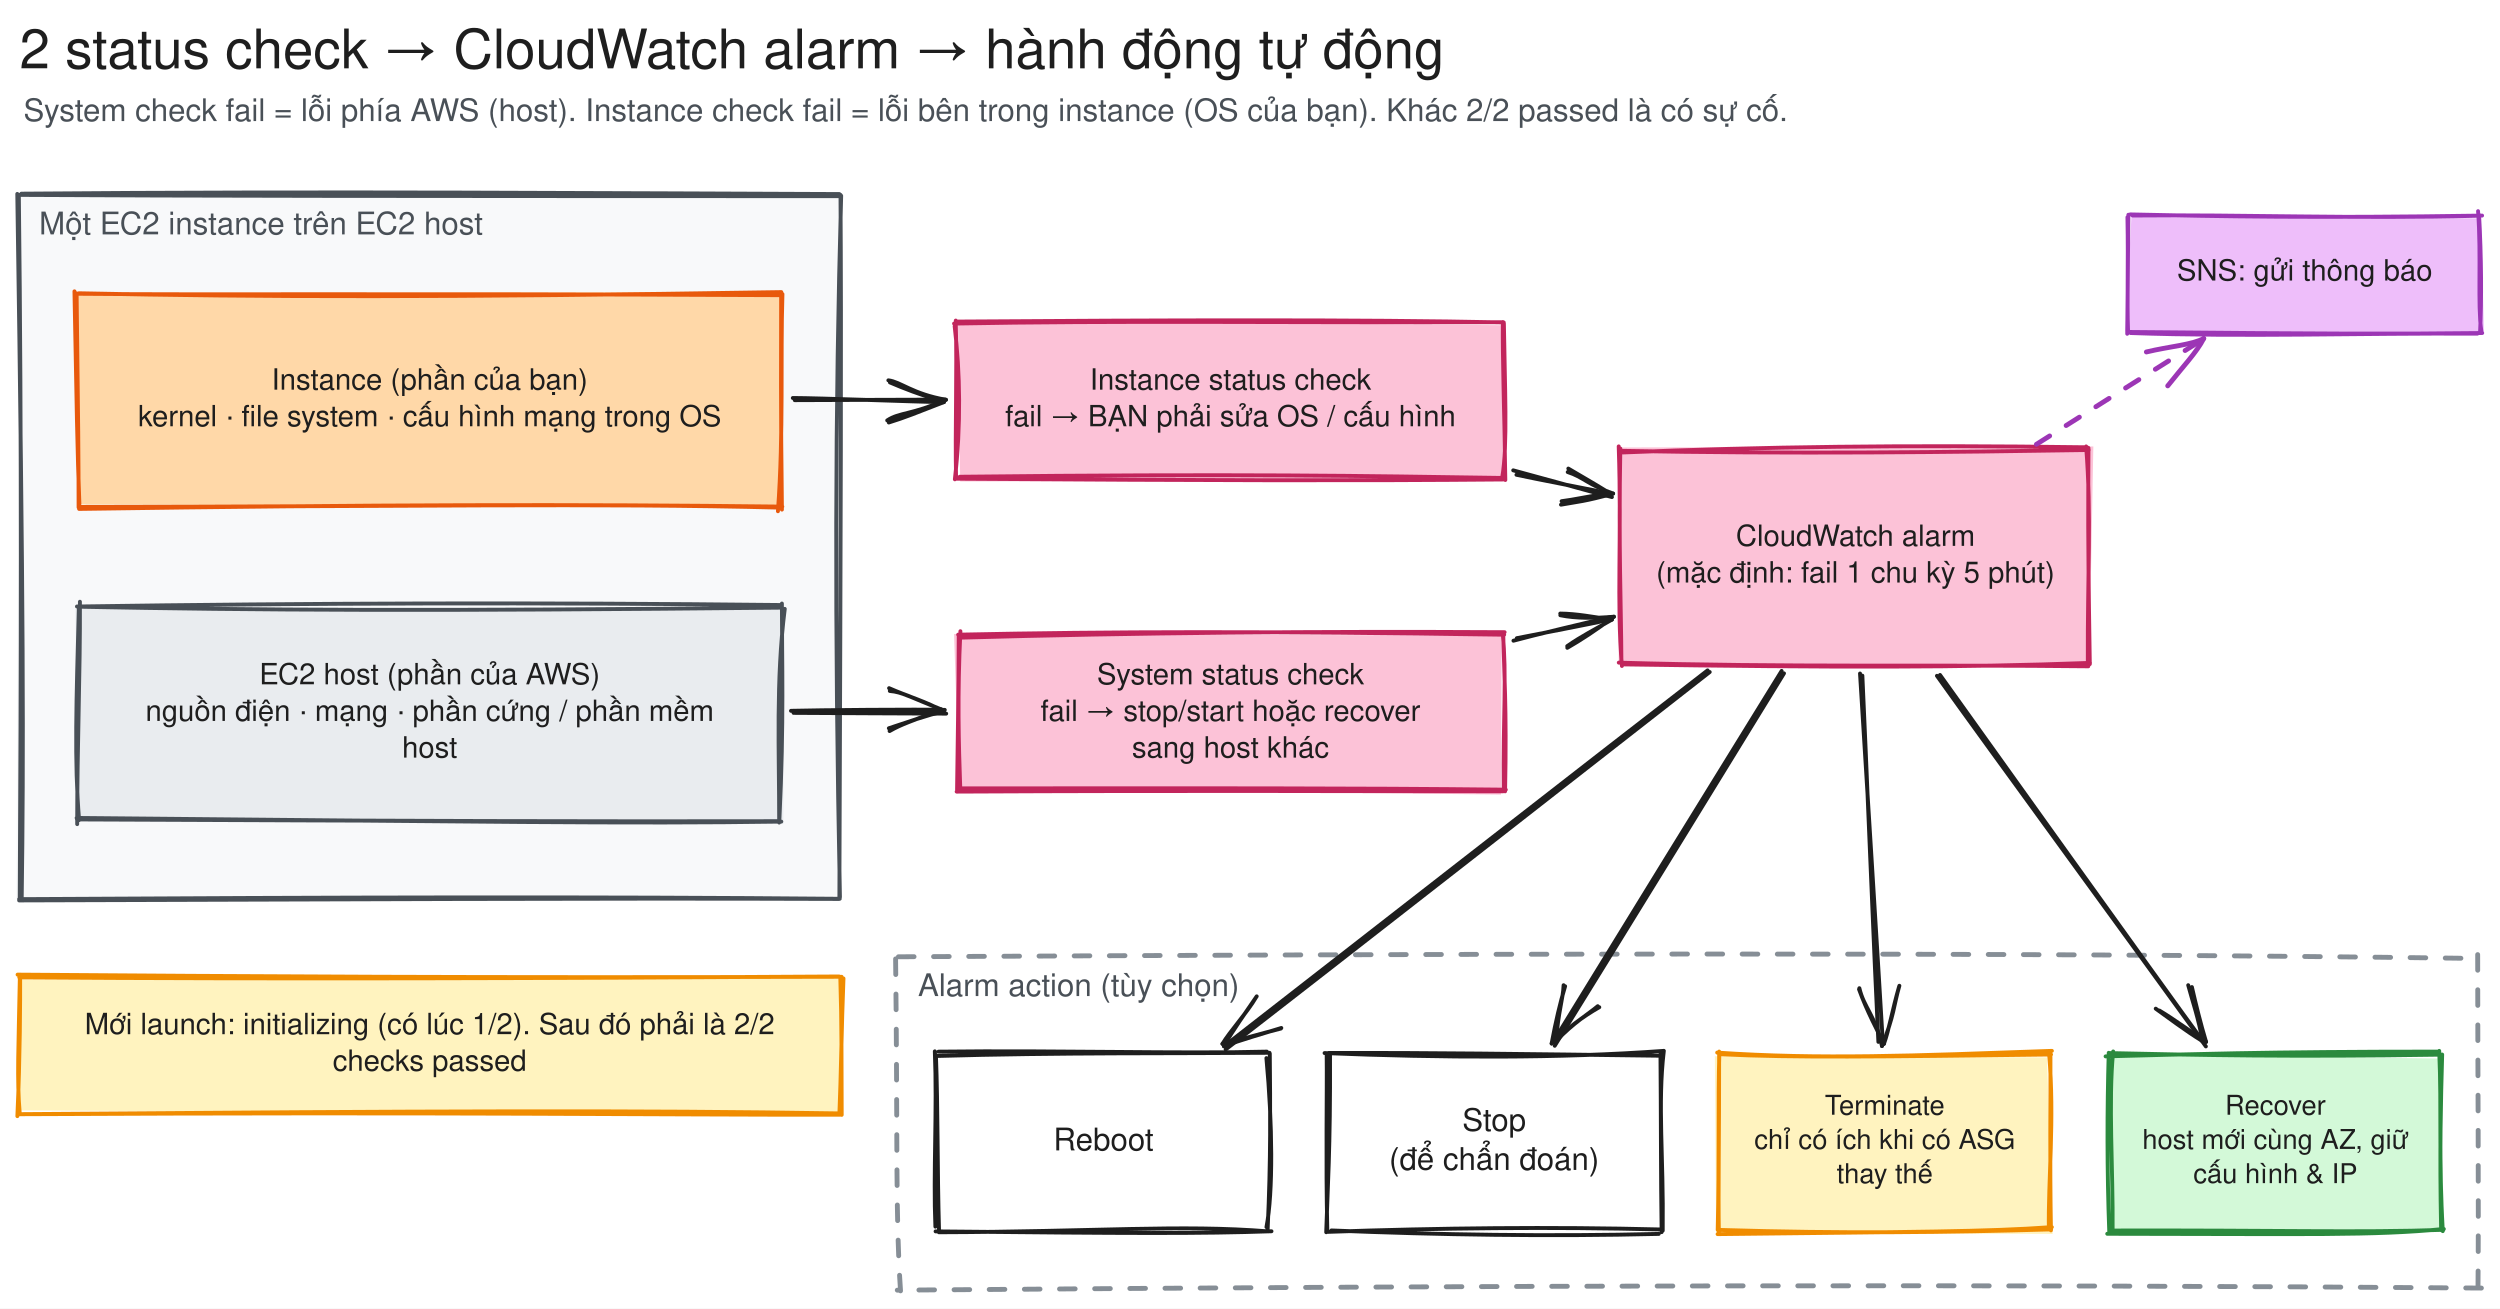
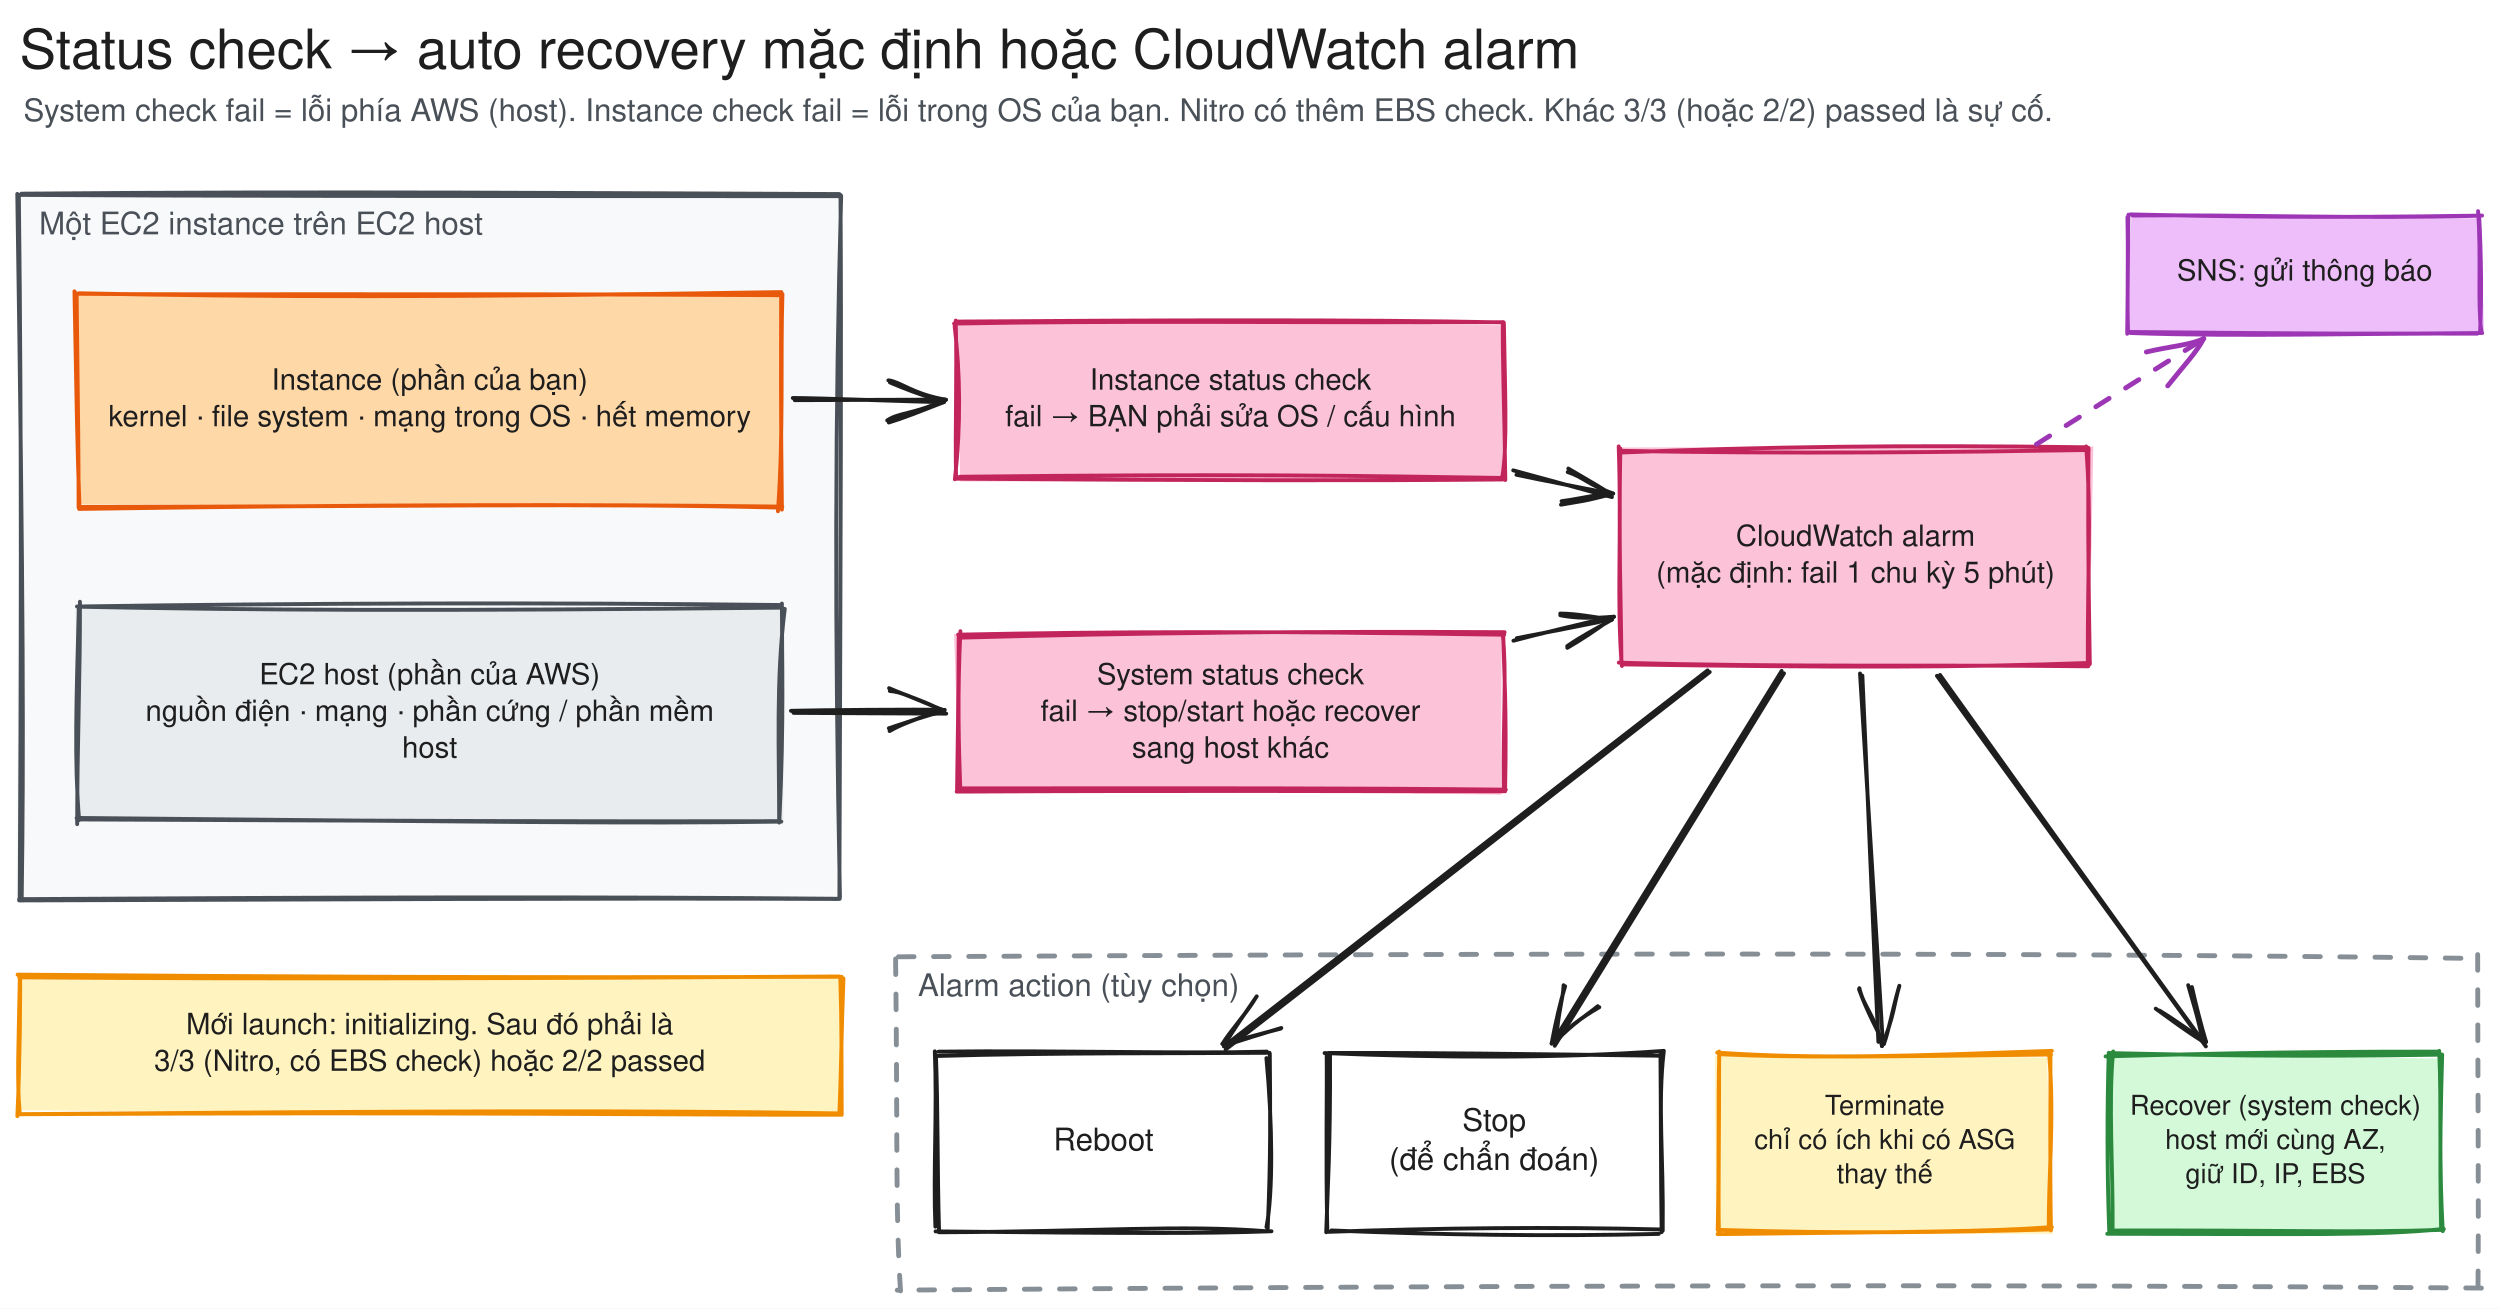
<svg xmlns="http://www.w3.org/2000/svg" version="1.1" viewBox="0 0 1280 670" width="1280" height="670">
  <defs>
    <style>
      @font-face {
        font-family: "Virgil";
        src: url("https://excalidraw.com/Virgil.woff2");
      }
      @font-face {
        font-family: "Cascadia";
        src: url("https://excalidraw.com/Cascadia.woff2");
      }
    </style>
  </defs>
  <rect x="0" y="0" width="1280" height="670" fill="#ffffff" />
-   <g transform="translate(10 10) rotate(0 363.86 17.5)">
-     <text x="0" y="25" font-family="Helvetica, Segoe UI Emoji" font-size="28px" fill="#1e1e1e" text-anchor="start" style="white-space: pre;" direction="ltr">2 status check → CloudWatch alarm → hành động tự động</text>
-   </g>
-   <g transform="translate(12 48) rotate(0 469.92 10)">
-     <text x="0" y="14" font-family="Helvetica, Segoe UI Emoji" font-size="16px" fill="#495057" text-anchor="start" style="white-space: pre;" direction="ltr">System check fail = lỗi phía AWS (host). Instance check fail = lỗi bên trong instance (OS của bạn). Khác 2/2 passed là có sự cố.</text>
+   <g transform="translate(10 10) rotate(0 405.05 17.5)">
+     <text x="0" y="25" font-family="Helvetica, Segoe UI Emoji" font-size="28px" fill="#1e1e1e" text-anchor="start" style="white-space: pre;" direction="ltr">Status check → auto recovery mặc định hoặc CloudWatch alarm</text>
+   </g>
+   <g transform="translate(12 48) rotate(0 536 10)">
+     <text x="0" y="14" font-family="Helvetica, Segoe UI Emoji" font-size="16px" fill="#495057" text-anchor="start" style="white-space: pre;" direction="ltr">System check fail = lỗi phía AWS (host). Instance check fail = lỗi trong OS của bạn. Nitro có thêm EBS check. Khác 3/3 (hoặc 2/2) passed là sự cố.</text>
  </g>
  <g stroke-linecap="round" transform="translate(10 100) rotate(0 210 180)">
    <path d="M0.3 0.69 L419.93 1.6 L418.47 358.6 L-1.69 360.15" stroke="none" stroke-width="0" fill="#f8f9fa" />
    <path d="M0.94 -0.84 C154.55 -2.19, 308.81 -1.03, 419.75 -0.65 M-0.31 -0.21 C91.87 0.32, 183.2 0.38, 419.62 0.45 M420.68 0.21 C417.59 108.99, 417.24 219.56, 420.05 359.32 M420.34 -0.23 C420.85 76.38, 420.5 151.53, 419.76 359.65 M419.63 360.27 C291.89 359.77, 163.28 360.58, -0.2 361.02 M419.96 360.17 C293.75 359.04, 167.36 359.38, -0.22 360.36 M1.12 359.56 C2.11 287.19, 2.12 214.91, -1.15 -0.72 M0.1 359.67 C0.72 243.88, 1.15 128.68, -0.35 -0.14" stroke="#495057" stroke-width="2" fill="none" />
  </g>
  <g transform="translate(20 106) rotate(0 123.2 10)">
    <text x="0" y="14" font-family="Helvetica, Segoe UI Emoji" font-size="16px" fill="#495057" text-anchor="start" style="white-space: pre;" direction="ltr">Một EC2 instance trên EC2 host</text>
  </g>
  <g stroke-linecap="round" transform="translate(460 490) rotate(0 405 85)">
    <path d="M-0.01 -0.13 C275.26 -1.54, 548.94 -2.76, 809.86 0.74 M808.57 -1.24 C808.57 60.24, 809.19 121.44, 808.72 171.27 M810.47 169.49 C560.05 167.51, 311.35 168.11, -0.59 170.56 M1.07 170.92 C-1.63 131.27, -0.33 92.88, -1.46 0.07" stroke="#868e96" stroke-width="2.5" fill="none" stroke-dasharray="8 10" />
  </g>
  <g transform="translate(470 496) rotate(0 87.6 10)">
    <text x="0" y="14" font-family="Helvetica, Segoe UI Emoji" font-size="16px" fill="#495057" text-anchor="start" style="white-space: pre;" direction="ltr">Alarm action (tùy chọn)</text>
  </g>
  <g stroke-linecap="round" transform="translate(40 150) rotate(0 180 55)">
    <path d="M-0.03 0.23 L360.65 -0.53 L361.07 109.58 L0.51 108.26" stroke="none" stroke-width="0" fill="#ffd8a8" />
    <path d="M-0.9 0.41 C74.28 1.11, 148.33 0.11, 360.38 1.14 M0.4 0.15 C94.3 2.14, 187.08 2.34, 360.03 -0.45 M360.61 0.57 C359.56 33.42, 361.26 70.94, 358.3 111.76 M359.94 0.23 C359.91 30.14, 359.66 59.88, 360.34 110.92 M359.97 109.92 C265.71 107.52, 169.73 109.36, 0.85 109.55 M360.54 109.38 C255.68 108.14, 151.56 108.31, 0.5 110.57 M0.65 108.06 C-0.39 82.29, -0.85 53.93, -1.88 -0.84 M0.24 109.79 C0.25 87.52, 0.05 65.04, -0.77 0.2" stroke="#e8590c" stroke-width="2" fill="none" />
  </g>
-   <g transform="translate(58.45 186.25) rotate(0 161.55 18.75)">
-     <text x="161.55" y="13.25" font-family="Helvetica, Segoe UI Emoji" font-size="15px" fill="#1e1e1e" text-anchor="middle" style="white-space: pre;" direction="ltr">Instance (phần của bạn)</text>
-     <text x="161.55" y="32" font-family="Helvetica, Segoe UI Emoji" font-size="15px" fill="#1e1e1e" text-anchor="middle" style="white-space: pre;" direction="ltr">kernel · file system · cấu hình mạng trong OS</text>
+   <g transform="translate(44.09 186.25) rotate(0 175.91 18.75)">
+     <text x="175.91" y="13.25" font-family="Helvetica, Segoe UI Emoji" font-size="15px" fill="#1e1e1e" text-anchor="middle" style="white-space: pre;" direction="ltr">Instance (phần của bạn)</text>
+     <text x="175.91" y="32" font-family="Helvetica, Segoe UI Emoji" font-size="15px" fill="#1e1e1e" text-anchor="middle" style="white-space: pre;" direction="ltr">kernel · file system · mạng trong OS · hết memory</text>
  </g>
  <g stroke-linecap="round" transform="translate(40 310) rotate(0 180 55)">
    <path d="M-1.4 1.72 L361.42 1.7 L361.08 111.85 L-0.21 110.1" stroke="none" stroke-width="0" fill="#e9ecef" />
    <path d="M0.69 0.65 C90.97 2.44, 180.73 2.94, 359.81 1.12 M-0.6 0.53 C118.39 -1.26, 237.97 -1.57, 359.78 -0.23 M361.8 1.74 C357.21 38.43, 358.96 74.27, 358.94 111.16 M360.33 -0.99 C360.32 28.55, 361.44 58.92, 359.08 109.07 M360.03 110.65 C282.78 111.83, 203.21 110.65, -0.77 108.78 M359.54 110.44 C266.51 110.66, 173.9 110.34, -0.59 109.55 M-0.48 111.96 C-0.49 71.45, 1.08 35.12, 0.92 -1.91 M0.51 109.9 C-2 79.98, -0.89 49.28, 0.38 0.64" stroke="#495057" stroke-width="2" fill="none" />
  </g>
  <g transform="translate(72.4 336.875) rotate(0 147.6 28.125)">
    <text x="147.6" y="13.5" font-family="Helvetica, Segoe UI Emoji" font-size="15px" fill="#1e1e1e" text-anchor="middle" style="white-space: pre;" direction="ltr">EC2 host (phần của AWS)</text>
    <text x="147.6" y="32.25" font-family="Helvetica, Segoe UI Emoji" font-size="15px" fill="#1e1e1e" text-anchor="middle" style="white-space: pre;" direction="ltr">nguồn điện · mạng · phần cứng / phần mềm</text>
    <text x="147.6" y="51" font-family="Helvetica, Segoe UI Emoji" font-size="15px" fill="#1e1e1e" text-anchor="middle" style="white-space: pre;" direction="ltr">host</text>
  </g>
  <g stroke-linecap="round" transform="translate(490 165) rotate(0 140 40)">
    <path d="M0.44 -0.93 L278.94 1.51 L279.48 81.15 L1.62 81.52" stroke="none" stroke-width="0" fill="#fcc2d7" />
    <path d="M-1.52 0.67 C80.84 -0.92, 164.87 0.22, 278.86 -0.02 M0.27 -0.36 C103.99 -1.09, 207.43 -1.47, 279.92 0.08 M279.99 0.64 C280.41 31.97, 281.97 63.39, 279.13 79.41 M279.45 -0.13 C279.28 18.83, 280.1 39.37, 280.72 80.76 M279.35 79.71 C210.53 78.68, 144.37 77.49, 1.38 79.1 M279.77 80.49 C206.72 81.15, 131.78 81.03, -0.46 80.09 M-1.11 80.41 C2.05 52.64, 1.58 25.9, -1.22 1.99 M-0.49 80.04 C-1.06 53.99, 0.08 26.5, -0.65 -0.87" stroke="#c2255c" stroke-width="2" fill="none" />
  </g>
  <g transform="translate(516.6 186.25) rotate(0 113.4 18.75)">
    <text x="113.4" y="13.25" font-family="Helvetica, Segoe UI Emoji" font-size="15px" fill="#1e1e1e" text-anchor="middle" style="white-space: pre;" direction="ltr">Instance status check</text>
    <text x="113.4" y="32" font-family="Helvetica, Segoe UI Emoji" font-size="15px" fill="#1e1e1e" text-anchor="middle" style="white-space: pre;" direction="ltr">fail → BẠN phải sửa OS / cấu hình</text>
  </g>
  <g stroke-linecap="round" transform="translate(490 325) rotate(0 140 40)">
    <path d="M-1.52 -0.38 L278.86 0.41 L278.48 81.85 L1.04 78.4" stroke="none" stroke-width="0" fill="#fcc2d7" />
    <path d="M1.16 1.5 C92.42 -1.07, 184.08 -1.85, 280.36 -1.32 M0.57 -0.05 C79.02 -1.67, 156.94 -1.88, 280.14 -0.03 M279.36 -0.87 C281.55 20.24, 279.51 42.19, 279.89 79.43 M279.66 -0.57 C280.01 18.87, 281.5 36.34, 280.6 80.17 M280.97 79.31 C202.76 78.45, 126.12 78.57, 1.33 78.65 M279.58 80.15 C202.51 80.17, 124.34 79.65, -0.19 80.31 M1.67 79.19 C0.83 55.32, 0.13 31.1, 1.73 -1.82 M0.02 79.28 C0.24 56.69, 0.81 33.42, 0.87 0.38" stroke="#c2255c" stroke-width="2" fill="none" />
  </g>
  <g transform="translate(521.7 336.875) rotate(0 108.3 28.125)">
    <text x="108.3" y="13.5" font-family="Helvetica, Segoe UI Emoji" font-size="15px" fill="#1e1e1e" text-anchor="middle" style="white-space: pre;" direction="ltr">System status check</text>
    <text x="108.3" y="32.25" font-family="Helvetica, Segoe UI Emoji" font-size="15px" fill="#1e1e1e" text-anchor="middle" style="white-space: pre;" direction="ltr">fail → stop/start hoặc recover</text>
    <text x="108.3" y="51" font-family="Helvetica, Segoe UI Emoji" font-size="15px" fill="#1e1e1e" text-anchor="middle" style="white-space: pre;" direction="ltr">sang host khác</text>
  </g>
  <g stroke-linecap="round" transform="translate(830 230) rotate(0 120 55)">
    <path d="M-0.84 -0.89 L241.79 -1.41 L239.71 110.32 L-1.25 109.97" stroke="none" stroke-width="0" fill="#fcc2d7" />
    <path d="M0.91 1.66 C72.47 -1.24, 143.75 -2.31, 238.61 -0.99 M-0.28 0.82 C86.15 2.5, 171.95 1.51, 239.43 0.4 M238.09 -1.43 C240.91 33.39, 238.77 64.88, 238.96 108.09 M239.3 -0.65 C239.2 22.91, 238.84 46.02, 239.98 110.04 M239.2 111.15 C161.74 110.24, 83.52 111.74, -1.18 109.27 M240.07 109.4 C174.67 111.84, 110.27 111.79, 0.44 110.16 M0.42 110.98 C-2.38 77.87, 0.39 46.29, -1.22 -1.45 M0.16 109.04 C0.03 80.32, -1.34 50.66, -0.39 -0.35" stroke="#c2255c" stroke-width="2" fill="none" />
  </g>
  <g transform="translate(842.225 266.25) rotate(0 107.775 18.75)">
    <text x="107.775" y="13.25" font-family="Helvetica, Segoe UI Emoji" font-size="15px" fill="#1e1e1e" text-anchor="middle" style="white-space: pre;" direction="ltr">CloudWatch alarm</text>
    <text x="107.775" y="32" font-family="Helvetica, Segoe UI Emoji" font-size="15px" fill="#1e1e1e" text-anchor="middle" style="white-space: pre;" direction="ltr">(mặc định: fail 1 chu kỳ 5 phút)</text>
  </g>
  <g stroke-linecap="round" transform="translate(1090 110) rotate(0 90 30)">
    <path d="M1.29 1.03 L180.25 1.79 L181.82 60.1 L-1.82 59.66" stroke="none" stroke-width="0" fill="#eebefa" />
    <path d="M1.86 0.35 C58.46 -0.25, 116.37 2.15, 178.87 0.46 M0.67 -0.22 C47.36 0.82, 94.76 1.68, 180.83 0.38 M178.77 -1.89 C180.48 21.04, 178.43 46.1, 180.44 59.43 M179.28 -0.04 C180.47 21.63, 180.64 43.39, 179.78 60.47 M178.43 60.83 C118.47 60.5, 59.37 62.6, 0.84 60.51 M180.89 60.5 C138.74 61.03, 96.57 60.9, -0.27 59.96 M-0.43 59.54 C-1.05 43.24, -0.24 26.6, -0.75 1.2 M-0.86 60.9 C-0.6 39.56, -0.48 17.98, -0.27 -0.05" stroke="#9c36b5" stroke-width="2" fill="none" />
  </g>
  <g transform="translate(1115.05 130.625) rotate(0 64.95 9.375)">
    <text x="64.95" y="13" font-family="Helvetica, Segoe UI Emoji" font-size="15px" fill="#1e1e1e" text-anchor="middle" style="white-space: pre;" direction="ltr">SNS: gửi thông báo</text>
  </g>
  <g stroke-linecap="round" transform="translate(480 540) rotate(0 85 45)">
    <path d="M0.92 -1.95 L169.22 -0.27 L169.42 89.1 L-0.68 90.49" stroke="none" stroke-width="0" fill="#ffffff" />
    <path d="M0.51 -1.55 C62.05 -2.32, 125.57 -0.4, 168.63 -1.57 M-0.65 0.67 C62.03 -1.15, 123.7 -0.57, 169.99 -0.97 M168.4 1.75 C171.54 35.29, 171.85 70.64, 168.43 88.27 M170.13 -0.56 C170.36 27.12, 170.72 52.79, 169.03 89.45 M169.52 90.48 C124.44 86.87, 82.17 90.65, 0.71 90.92 M171 90.41 C134.59 91.66, 100.06 91.49, -0.98 90.47 M-1.08 88.04 C-2.22 60.91, -0.13 28.2, -1.37 -1.71 M0.79 90.33 C-0.14 58.12, 0.25 27.64, -0.81 0.18" stroke="#1e1e1e" stroke-width="2" fill="none" />
  </g>
  <g transform="translate(538.68 575) rotate(0 26.32 10)">
    <text x="26.32" y="14" font-family="Helvetica, Segoe UI Emoji" font-size="16px" fill="#1e1e1e" text-anchor="middle" style="white-space: pre;" direction="ltr">Reboot</text>
  </g>
  <g stroke-linecap="round" transform="translate(680 540) rotate(0 85 45)">
    <path d="M0.22 -0.55 L168.9 -2 L170.61 89.67 L-0.9 91.76" stroke="none" stroke-width="0" fill="#ffffff" />
    <path d="M-1.82 -0.83 C58.13 1.63, 118.79 1.92, 171.7 -1.94 M0.29 -0.9 C50.36 -1.04, 100.25 -0.37, 170.45 0.54 M171.88 -1.98 C168.63 25.6, 171.78 51.76, 171.31 90.08 M170.16 -0.26 C170.44 30.12, 170.33 62.95, 170.76 90.86 M169.28 91.76 C112.9 93.13, 56.83 92.23, 1.68 89.99 M170.37 89.49 C114.19 88.08, 57.48 88.7, -0.8 90.73 M-0.98 90.9 C-0.33 69.31, 1.19 48.45, 0.97 -0.03 M-0.43 89.45 C-1.26 54.36, -0.49 18.75, -0.74 -0.43" stroke="#1e1e1e" stroke-width="2" fill="none" />
  </g>
  <g transform="translate(713.32 565) rotate(0 51.68 20)">
    <text x="51.68" y="14" font-family="Helvetica, Segoe UI Emoji" font-size="16px" fill="#1e1e1e" text-anchor="middle" style="white-space: pre;" direction="ltr">Stop</text>
    <text x="51.68" y="34" font-family="Helvetica, Segoe UI Emoji" font-size="16px" fill="#1e1e1e" text-anchor="middle" style="white-space: pre;" direction="ltr">(để chẩn đoán)</text>
  </g>
  <g stroke-linecap="round" transform="translate(880 540) rotate(0 85 45)">
    <path d="M-1.99 0.79 L168.06 1.36 L170.95 91.8 L-1.38 91.2" stroke="none" stroke-width="0" fill="#fff3bf" />
    <path d="M-0.8 -1.07 C51.47 2.5, 100.18 0.54, 170.57 -1.96 M1 -0.21 C39.39 1.62, 79.74 1.03, 170.14 -0.09 M169.16 -0.12 C172.03 32.96, 168.58 64.61, 169.02 89.52 M169.83 0.92 C169.94 25.89, 169.44 50.78, 170.08 89.96 M170.55 88.29 C136.31 90.71, 102.78 90.65, -0.59 91.87 M170.17 89.45 C117.24 90.98, 64.41 91.7, -0.19 89.7 M0.07 91.77 C-0.35 67.54, 0.25 45.05, 0.2 -1.6 M-0.54 89.68 C0.34 55.66, -0.44 19.44, 0.28 0.66" stroke="#f08c00" stroke-width="2" fill="none" />
  </g>
  <g transform="translate(898.36 558.75) rotate(0 66.64 26.25)">
    <text x="66.64" y="12" font-family="Helvetica, Segoe UI Emoji" font-size="14px" fill="#1e1e1e" text-anchor="middle" style="white-space: pre;" direction="ltr">Terminate</text>
    <text x="66.64" y="29.5" font-family="Helvetica, Segoe UI Emoji" font-size="14px" fill="#1e1e1e" text-anchor="middle" style="white-space: pre;" direction="ltr">chỉ có ích khi có ASG</text>
    <text x="66.64" y="47" font-family="Helvetica, Segoe UI Emoji" font-size="14px" fill="#1e1e1e" text-anchor="middle" style="white-space: pre;" direction="ltr">thay thế</text>
  </g>
  <g stroke-linecap="round" transform="translate(1080 540) rotate(0 85 45)">
    <path d="M0.61 -0.38 L168.59 1.97 L171.55 88.98 L1.8 90.41" stroke="none" stroke-width="0" fill="#d3f9d8" />
    <path d="M-1.94 0.87 C38.26 -0.16, 79.75 -1.57, 168.29 -1.58 M-0.25 -0.83 C46.47 0.2, 92.5 1.17, 169.17 -0.01 M168.88 -1.95 C170.19 27.71, 168.58 54.63, 170.69 90.34 M170.39 -0.08 C169.74 24.04, 169.02 48.11, 169.86 89.83 M171.24 89.23 C135.35 92.78, 100.8 91.77, -1.09 91.7 M170.99 89.67 C127.74 91.18, 85.37 89.8, 0.78 90.03 M1.66 90.23 C1.94 58.84, -0.63 23.97, 1.95 -1.65 M-0.05 90.98 C-1.24 59.02, -1.16 28.03, -0.33 -0.97" stroke="#2b8a3e" stroke-width="2" fill="none" />
  </g>
-   <g transform="translate(1095.14 558.75) rotate(0 69.86 26.25)">
-     <text x="69.86" y="12" font-family="Helvetica, Segoe UI Emoji" font-size="14px" fill="#1e1e1e" text-anchor="middle" style="white-space: pre;" direction="ltr">Recover</text>
-     <text x="69.86" y="29.5" font-family="Helvetica, Segoe UI Emoji" font-size="14px" fill="#1e1e1e" text-anchor="middle" style="white-space: pre;" direction="ltr">host mới cùng AZ, giữ</text>
-     <text x="69.86" y="47" font-family="Helvetica, Segoe UI Emoji" font-size="14px" fill="#1e1e1e" text-anchor="middle" style="white-space: pre;" direction="ltr">cấu hình &amp; IP</text>
+   <g transform="translate(1091.82 558.75) rotate(0 73.19 26.25)">
+     <text x="73.19" y="12" font-family="Helvetica, Segoe UI Emoji" font-size="14px" fill="#1e1e1e" text-anchor="middle" style="white-space: pre;" direction="ltr">Recover (system check)</text>
+     <text x="73.19" y="29.5" font-family="Helvetica, Segoe UI Emoji" font-size="14px" fill="#1e1e1e" text-anchor="middle" style="white-space: pre;" direction="ltr">host mới cùng AZ,</text>
+     <text x="73.19" y="47" font-family="Helvetica, Segoe UI Emoji" font-size="14px" fill="#1e1e1e" text-anchor="middle" style="white-space: pre;" direction="ltr">giữ ID, IP, EBS</text>
  </g>
  <g stroke-linecap="round" transform="translate(10 500) rotate(0 210 35)">
    <path d="M-0.06 1.49 L420.02 0.98 L421.65 71.07 L-0.33 68.5" stroke="none" stroke-width="0" fill="#fff3bf" />
    <path d="M-1 -0.99 C116.01 -0.12, 233.26 0.67, 420.91 0.12 M-0.13 0.43 C134.86 1.37, 269.65 0.91, 419.6 -0.05 M421.86 0.96 C420.9 24.95, 420.56 51.92, 419.78 70.08 M420.24 0.56 C420.99 23.3, 420.85 47.86, 420.95 70.81 M420.14 70.75 C322.86 70.85, 226.37 69.33, -0.3 70.49 M419.59 70.06 C317.47 68.4, 214 68.79, 0.35 70.44 M-1.11 71.47 C0.3 41.06, 0.35 12.33, 0.32 -0.92 M0.09 69.85 C-1.4 52.51, -0.49 36.48, 0.18 -0.53" stroke="#f08c00" stroke-width="2" fill="none" />
  </g>
-   <g transform="translate(31.525 516.25) rotate(0 188.475 18.75)">
-     <text x="188.475" y="13.25" font-family="Helvetica, Segoe UI Emoji" font-size="15px" fill="#1e1e1e" text-anchor="middle" style="white-space: pre;" direction="ltr">Mới launch: initializing (có lúc 1/2). Sau đó phải là 2/2</text>
-     <text x="188.475" y="32" font-family="Helvetica, Segoe UI Emoji" font-size="15px" fill="#1e1e1e" text-anchor="middle" style="white-space: pre;" direction="ltr">checks passed</text>
+   <g transform="translate(84.43 516.25) rotate(0 135.57 18.75)">
+     <text x="135.57" y="13.25" font-family="Helvetica, Segoe UI Emoji" font-size="15px" fill="#1e1e1e" text-anchor="middle" style="white-space: pre;" direction="ltr">Mới launch: initializing. Sau đó phải là</text>
+     <text x="135.57" y="32" font-family="Helvetica, Segoe UI Emoji" font-size="15px" fill="#1e1e1e" text-anchor="middle" style="white-space: pre;" direction="ltr">3/3 (Nitro, có EBS check) hoặc 2/2 passed</text>
  </g>
  <g stroke-linecap="round">
    <g transform="translate(406 205) rotate(0 39 0)">
      <path d="M0.9 -0.12 C14.01 -0.24, 65.25 -0.3, 77.92 -0.39 M-0.08 -1.23 C12.92 -1.21, 63.71 0.69, 76.92 0.94" stroke="#1e1e1e" stroke-width="2" fill="none" />
    </g>
    <g transform="translate(406 205) rotate(0 39 0)">
      <path d="M48.25 10.25 C54.57 6.04, 60.89 7.44, 78.33 -0.32 M49.06 11.32 C56.74 9, 63.66 6.17, 77.3 0.87" stroke="#1e1e1e" stroke-width="2" fill="none" />
    </g>
    <g transform="translate(406 205) rotate(0 39 0)">
      <path d="M48.84 -10.27 C55.08 -9.57, 61.26 -3.26, 78.33 -0.32 M49.65 -9.19 C57.02 -6.04, 63.78 -3.38, 77.3 0.87" stroke="#1e1e1e" stroke-width="2" fill="none" />
    </g>
  </g>
  <g stroke-linecap="round">
    <g transform="translate(406 365) rotate(0 39 0)">
      <path d="M0.3 -0.01 C13.56 0.01, 65.58 0.42, 78.45 0.38 M-1.01 -1.06 C12.24 -1.43, 64.82 -1.88, 77.73 -1.54" stroke="#1e1e1e" stroke-width="2" fill="none" />
    </g>
    <g transform="translate(406 365) rotate(0 39 0)">
      <path d="M49.47 9.3 C55.85 5.61, 60.6 4.37, 75.92 -1.78 M49.09 7.86 C58.29 4.92, 68.89 0.98, 77.18 -0.73" stroke="#1e1e1e" stroke-width="2" fill="none" />
    </g>
    <g transform="translate(406 365) rotate(0 39 0)">
      <path d="M49.59 -11.22 C55.98 -10.74, 60.71 -7.8, 75.92 -1.78 M49.21 -12.66 C58.36 -8.6, 68.92 -5.55, 77.18 -0.73" stroke="#1e1e1e" stroke-width="2" fill="none" />
    </g>
  </g>
  <g stroke-linecap="round">
    <g transform="translate(775.8209 241.4552) rotate(0 24.17914 6.044786)">
      <path d="M-1.05 -0.64 C7.31 1.54, 41.16 11.02, 49.49 13.04 M0.6 1.63 C8.96 3.5, 41.16 9.61, 49.14 11.42" stroke="#1e1e1e" stroke-width="2" fill="none" />
    </g>
    <g transform="translate(775.8209 241.4552) rotate(0 24.17914 6.044786)">
      <path d="M23.41 16.94 C32.11 15.35, 35.56 15.33, 50.1 11.25 M23.72 15.15 C30.27 14.36, 36.2 12.86, 48.4 11.07" stroke="#1e1e1e" stroke-width="2" fill="none" />
    </g>
    <g transform="translate(775.8209 241.4552) rotate(0 24.17914 6.044786)">
      <path d="M26.85 0.24 C34.7 2.71, 37.31 6.77, 50.1 11.25 M27.16 -1.55 C32.77 1.85, 37.84 4.55, 48.4 11.07" stroke="#1e1e1e" stroke-width="2" fill="none" />
    </g>
  </g>
  <g stroke-linecap="round">
    <g transform="translate(775.8209 328.5448) rotate(0 24.17914 -6.044786)">
      <path d="M-0.93 -0.5 C7.22 -2.8, 40.75 -10.76, 49.13 -12.63 M0.79 -1.8 C8.82 -3.44, 40.54 -9.37, 48.58 -11.38" stroke="#1e1e1e" stroke-width="2" fill="none" />
    </g>
    <g transform="translate(775.8209 328.5448) rotate(0 24.17914 -6.044786)">
      <path d="M26.64 3.14 C33.23 -0.64, 41.57 -6.02, 50.52 -12.79 M26.6 2.27 C33.83 -2.81, 40.91 -6.33, 49.49 -11.3" stroke="#1e1e1e" stroke-width="2" fill="none" />
    </g>
    <g transform="translate(775.8209 328.5448) rotate(0 24.17914 -6.044786)">
      <path d="M23.07 -13.53 C30.98 -11.92, 40.46 -11.93, 50.52 -12.79 M23.03 -14.4 C31.48 -14.33, 39.68 -12.66, 49.49 -11.3" stroke="#1e1e1e" stroke-width="2" fill="none" />
    </g>
  </g>
  <g stroke-linecap="round">
    <g transform="translate(1042.317 226.8002) rotate(0 42.51065 -26.80019)">
      <path d="M0.33 0.68 C14.28 -8.24, 70.76 -43.73, 84.82 -52.6" stroke="#9c36b5" stroke-width="2.5" fill="none" stroke-dasharray="8 10" />
    </g>
    <g transform="translate(1042.317 226.8002) rotate(0 42.51065 -26.80019)">
      <path d="M67.56 -29.24 C75.12 -38.87, 82.48 -46.5, 85.99 -53.5" stroke="#9c36b5" stroke-width="2.5" fill="none" />
    </g>
    <g transform="translate(1042.317 226.8002) rotate(0 42.51065 -26.80019)">
      <path d="M56.63 -46.6 C68.6 -49.46, 80.24 -50.28, 85.99 -53.5" stroke="#9c36b5" stroke-width="2.5" fill="none" />
    </g>
  </g>
  <g stroke-linecap="round">
    <g transform="translate(874.6839 343.6879) rotate(0 -123.6005 96.3121)">
      <path d="M0.69 0.39 C-40.61 32.67, -205.72 161.76, -247.15 193.64 M-0.4 -0.45 C-41.92 31.52, -206.64 159.89, -248.07 192.05" stroke="#1e1e1e" stroke-width="2" fill="none" />
    </g>
    <g transform="translate(874.6839 343.6879) rotate(0 -123.6005 96.3121)">
      <path d="M-231.46 166.73 C-236.14 174.77, -245.09 184.52, -248.78 190.76 M-231.25 166.44 C-236.87 174.6, -242.96 183.11, -247.98 191.74" stroke="#1e1e1e" stroke-width="2" fill="none" />
    </g>
    <g transform="translate(874.6839 343.6879) rotate(0 -123.6005 96.3121)">
      <path d="M-218.86 182.93 C-228.05 185.23, -241.51 189.18, -248.78 190.76 M-218.65 182.63 C-228.36 185.49, -238.57 188.7, -247.98 191.74" stroke="#1e1e1e" stroke-width="2" fill="none" />
    </g>
  </g>
  <g stroke-linecap="round">
    <g transform="translate(912.934 345.107) rotate(0 -58.51733 94.89297)">
      <path d="M0.47 -0.35 C-18.95 31.45, -97.25 158.66, -116.91 190.34 M-0.74 -1.59 C-20.27 29.91, -98.17 156.41, -117.8 188.51" stroke="#1e1e1e" stroke-width="2" fill="none" />
    </g>
    <g transform="translate(912.934 345.107) rotate(0 -58.51733 94.89297)">
      <path d="M-112.38 159.32 C-112.59 166.26, -115.23 173.21, -116.18 187.87 M-111.59 159.85 C-114.15 168.28, -116.43 178.15, -118.5 189.18" stroke="#1e1e1e" stroke-width="2" fill="none" />
    </g>
    <g transform="translate(912.934 345.107) rotate(0 -58.51733 94.89297)">
      <path d="M-94.89 170.06 C-99.75 174.19, -107.07 178.27, -116.18 187.87 M-94.1 170.59 C-102.52 175.36, -110.74 181.58, -118.5 189.18" stroke="#1e1e1e" stroke-width="2" fill="none" />
    </g>
  </g>
  <g stroke-linecap="round">
    <g transform="translate(953.0496 345.9925) rotate(0 4.700374 94.00749)">
      <path d="M0.48 -0.07 C2 31.14, 7.02 155.92, 8.68 187.45 M-0.72 -1.15 C1.23 30.19, 9.2 157.28, 11.01 188.69" stroke="#1e1e1e" stroke-width="2" fill="none" />
    </g>
    <g transform="translate(953.0496 345.9925) rotate(0 4.700374 94.00749)">
      <path d="M-1.05 159.96 C1.3 169.99, 7.19 174.06, 10.51 189.58 M-1.23 160.52 C2.77 171.71, 8.34 181.89, 11.54 188.43" stroke="#1e1e1e" stroke-width="2" fill="none" />
    </g>
    <g transform="translate(953.0496 345.9925) rotate(0 4.700374 94.00749)">
      <path d="M19.43 158.72 C16.41 169.16, 16.92 173.55, 10.51 189.58 M19.25 159.28 C15.88 170.9, 14.07 181.53, 11.54 188.43" stroke="#1e1e1e" stroke-width="2" fill="none" />
    </g>
  </g>
  <g stroke-linecap="round">
    <g transform="translate(992.9118 344.8769) rotate(0 68.17155 95.1231)">
      <path d="M-1.2 1.14 C21.46 32.98, 113.69 159.3, 136.49 190.89 M0.38 0.7 C22.84 32.2, 112.66 157.79, 135.63 189.11" stroke="#1e1e1e" stroke-width="2" fill="none" />
    </g>
    <g transform="translate(992.9118 344.8769) rotate(0 68.17155 95.1231)">
      <path d="M112.7 172.52 C120.45 177.16, 128.75 183.32, 136.6 188.56 M110.82 171.56 C117.5 176.26, 125.53 182.54, 134.76 188.18" stroke="#1e1e1e" stroke-width="2" fill="none" />
    </g>
    <g transform="translate(992.9118 344.8769) rotate(0 68.17155 95.1231)">
      <path d="M129.34 160.5 C131.31 169.14, 133.85 179.46, 136.6 188.56 M127.45 159.54 C129.55 167.44, 132.93 177.08, 134.76 188.18" stroke="#1e1e1e" stroke-width="2" fill="none" />
    </g>
  </g>
</svg>
